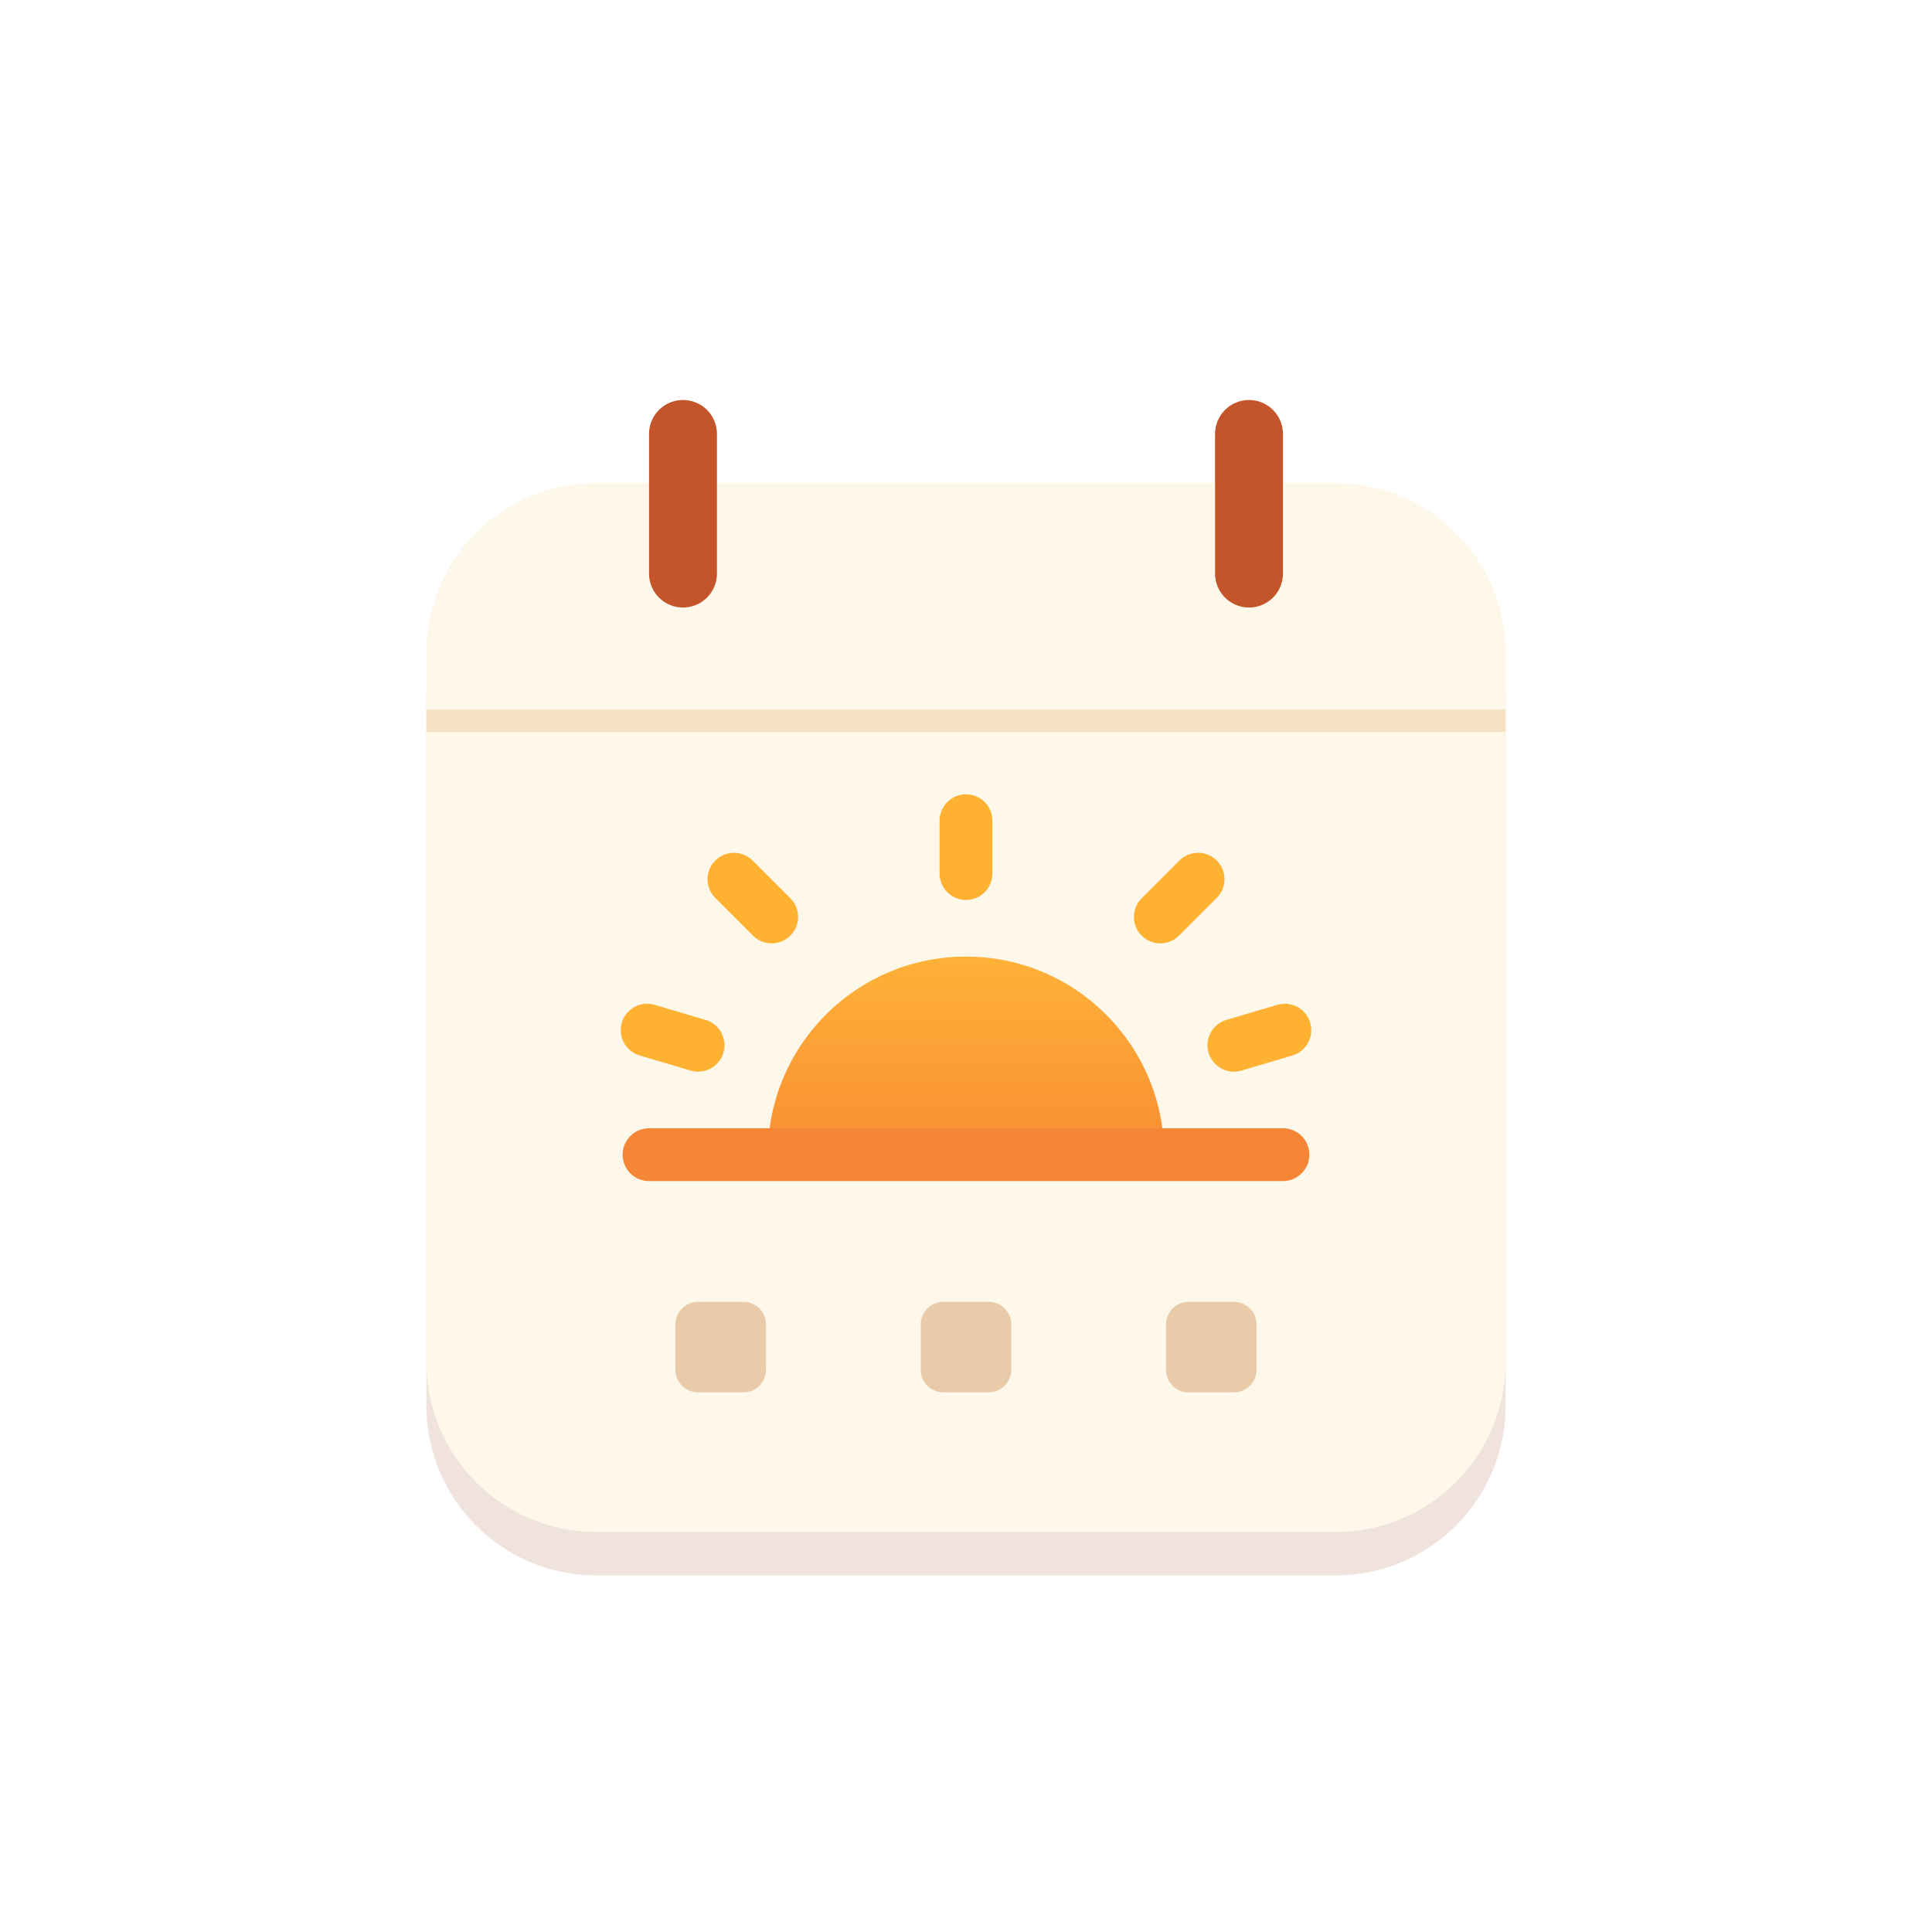
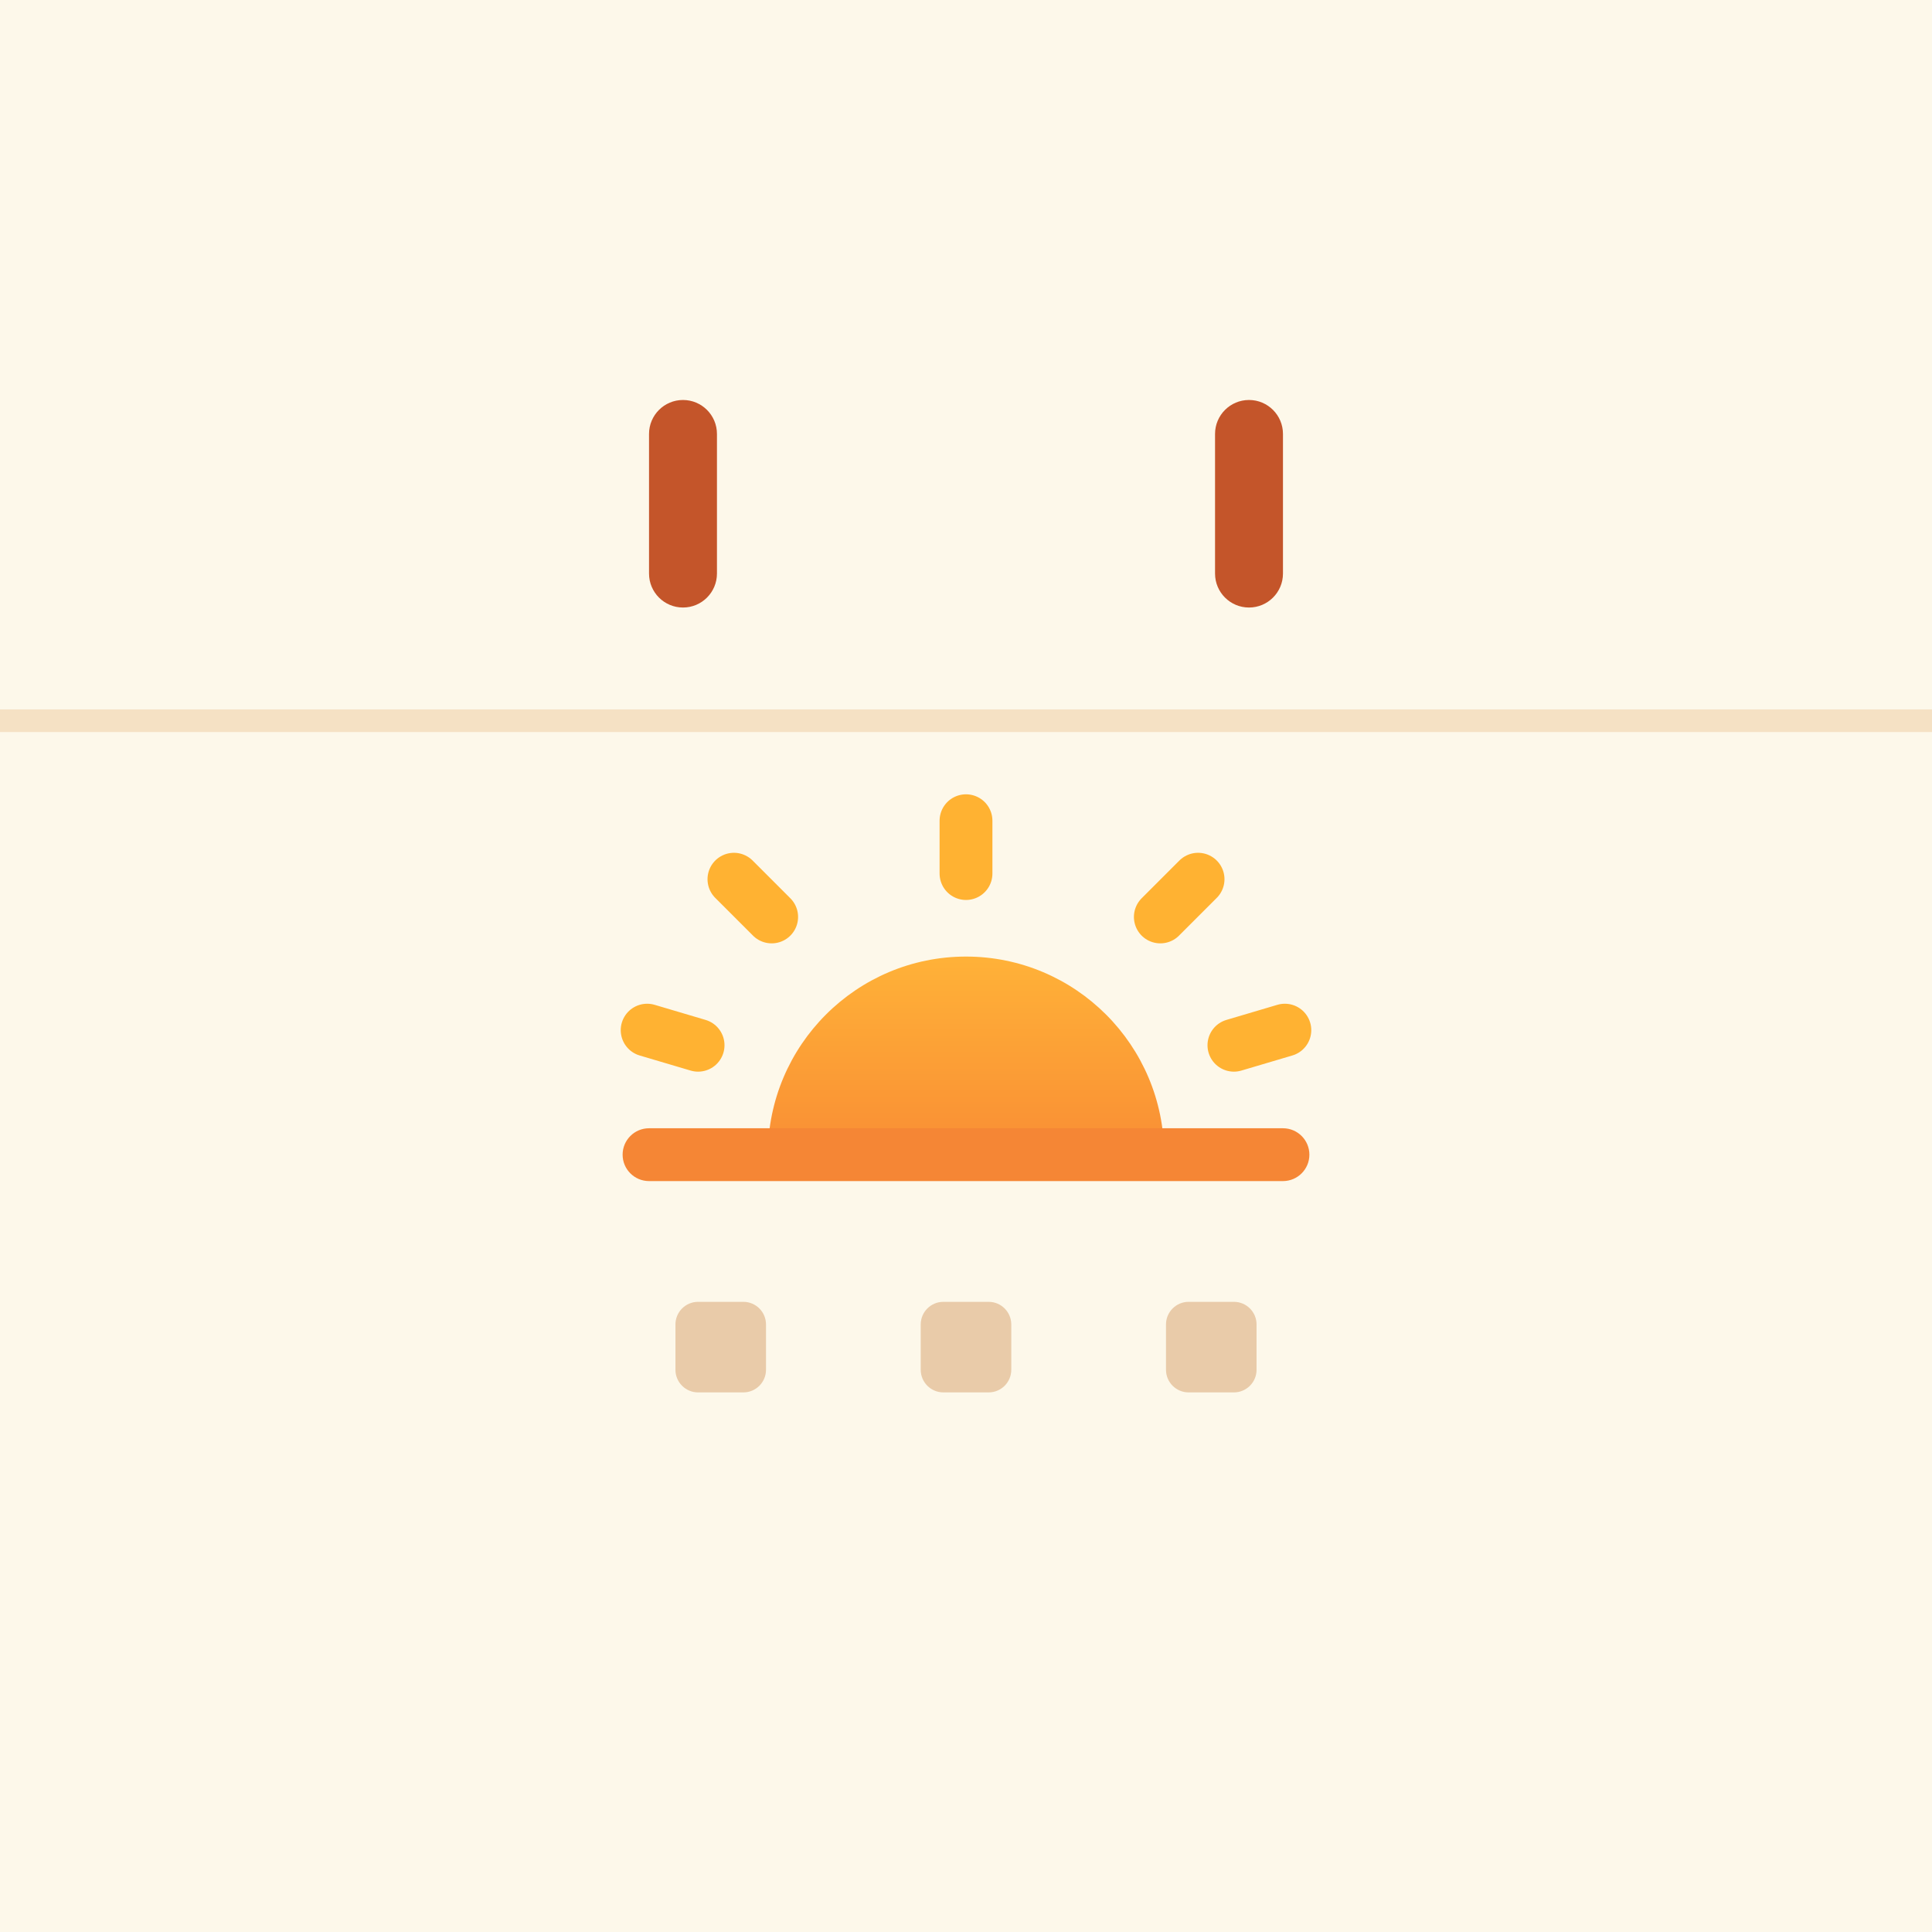
<svg xmlns="http://www.w3.org/2000/svg" width="1024" height="1024" viewBox="0 0 1024 1024">
  <defs>
    <linearGradient id="sun" x1="0" y1="506" x2="0" y2="612" gradientUnits="userSpaceOnUse">
      <stop offset="0" stop-color="#FFB238" />
      <stop offset="1" stop-color="#F98E34" />
    </linearGradient>
  </defs>
-   <rect width="1024" height="1024" fill="#FFFFFF" />
-   <path d="M316,278 H708 A90,90 0 0 1 798,368 V745 A90,90 0 0 1 708,835 H316 A90,90 0 0 1 226,745 V368 A90,90 0 0 1 316,278 Z" fill="#F0E2DD" />
-   <path d="M316,256 H708 A90,90 0 0 1 798,346 V722 A90,90 0 0 1 708,812 H316 A90,90 0 0 1 226,722 V346 A90,90 0 0 1 316,256 Z" fill="#FDF8EA" />
+   <rect width="1024" height="1024" fill="#FDF8EA" />
  <path d="M362,212 H362 A18,18 0 0 1 380,230 V304 A18,18 0 0 1 362,322 H362 A18,18 0 0 1 344,304 V230 A18,18 0 0 1 362,212 Z M662,212 H662 A18,18 0 0 1 680,230 V304 A18,18 0 0 1 662,322 H662 A18,18 0 0 1 644,304 V230 A18,18 0 0 1 662,212 Z" fill="#C4552A" />
-   <path d="M226,376 H798 V388 H226 Z" fill="#F5E1C4" />
+   <path d="M0,376 H1024 V388 H0 Z" fill="#F5E1C4" />
  <path d="M512,435 L512,463 M389,466 L409,486 M635,466 L615,486 M343,546 L370,554 M681,546 L654,554" fill="none" stroke="#FFB232" stroke-width="28" stroke-linecap="round" />
  <path d="M407,612 A105,105 0 0 1 617,612 Z" fill="url(#sun)" />
  <path d="M344,598 H680 A14,14 0 0 1 694,612 V612 A14,14 0 0 1 680,626 H344 A14,14 0 0 1 330,612 V612 A14,14 0 0 1 344,598 Z" fill="#F58635" />
  <path d="M370,690 H394 A12,12 0 0 1 406,702 V726 A12,12 0 0 1 394,738 H370 A12,12 0 0 1 358,726 V702 A12,12 0 0 1 370,690 Z M500,690 H524 A12,12 0 0 1 536,702 V726 A12,12 0 0 1 524,738 H500 A12,12 0 0 1 488,726 V702 A12,12 0 0 1 500,690 Z M630,690 H654 A12,12 0 0 1 666,702 V726 A12,12 0 0 1 654,738 H630 A12,12 0 0 1 618,726 V702 A12,12 0 0 1 630,690 Z" fill="#E9CBA9" />
</svg>
